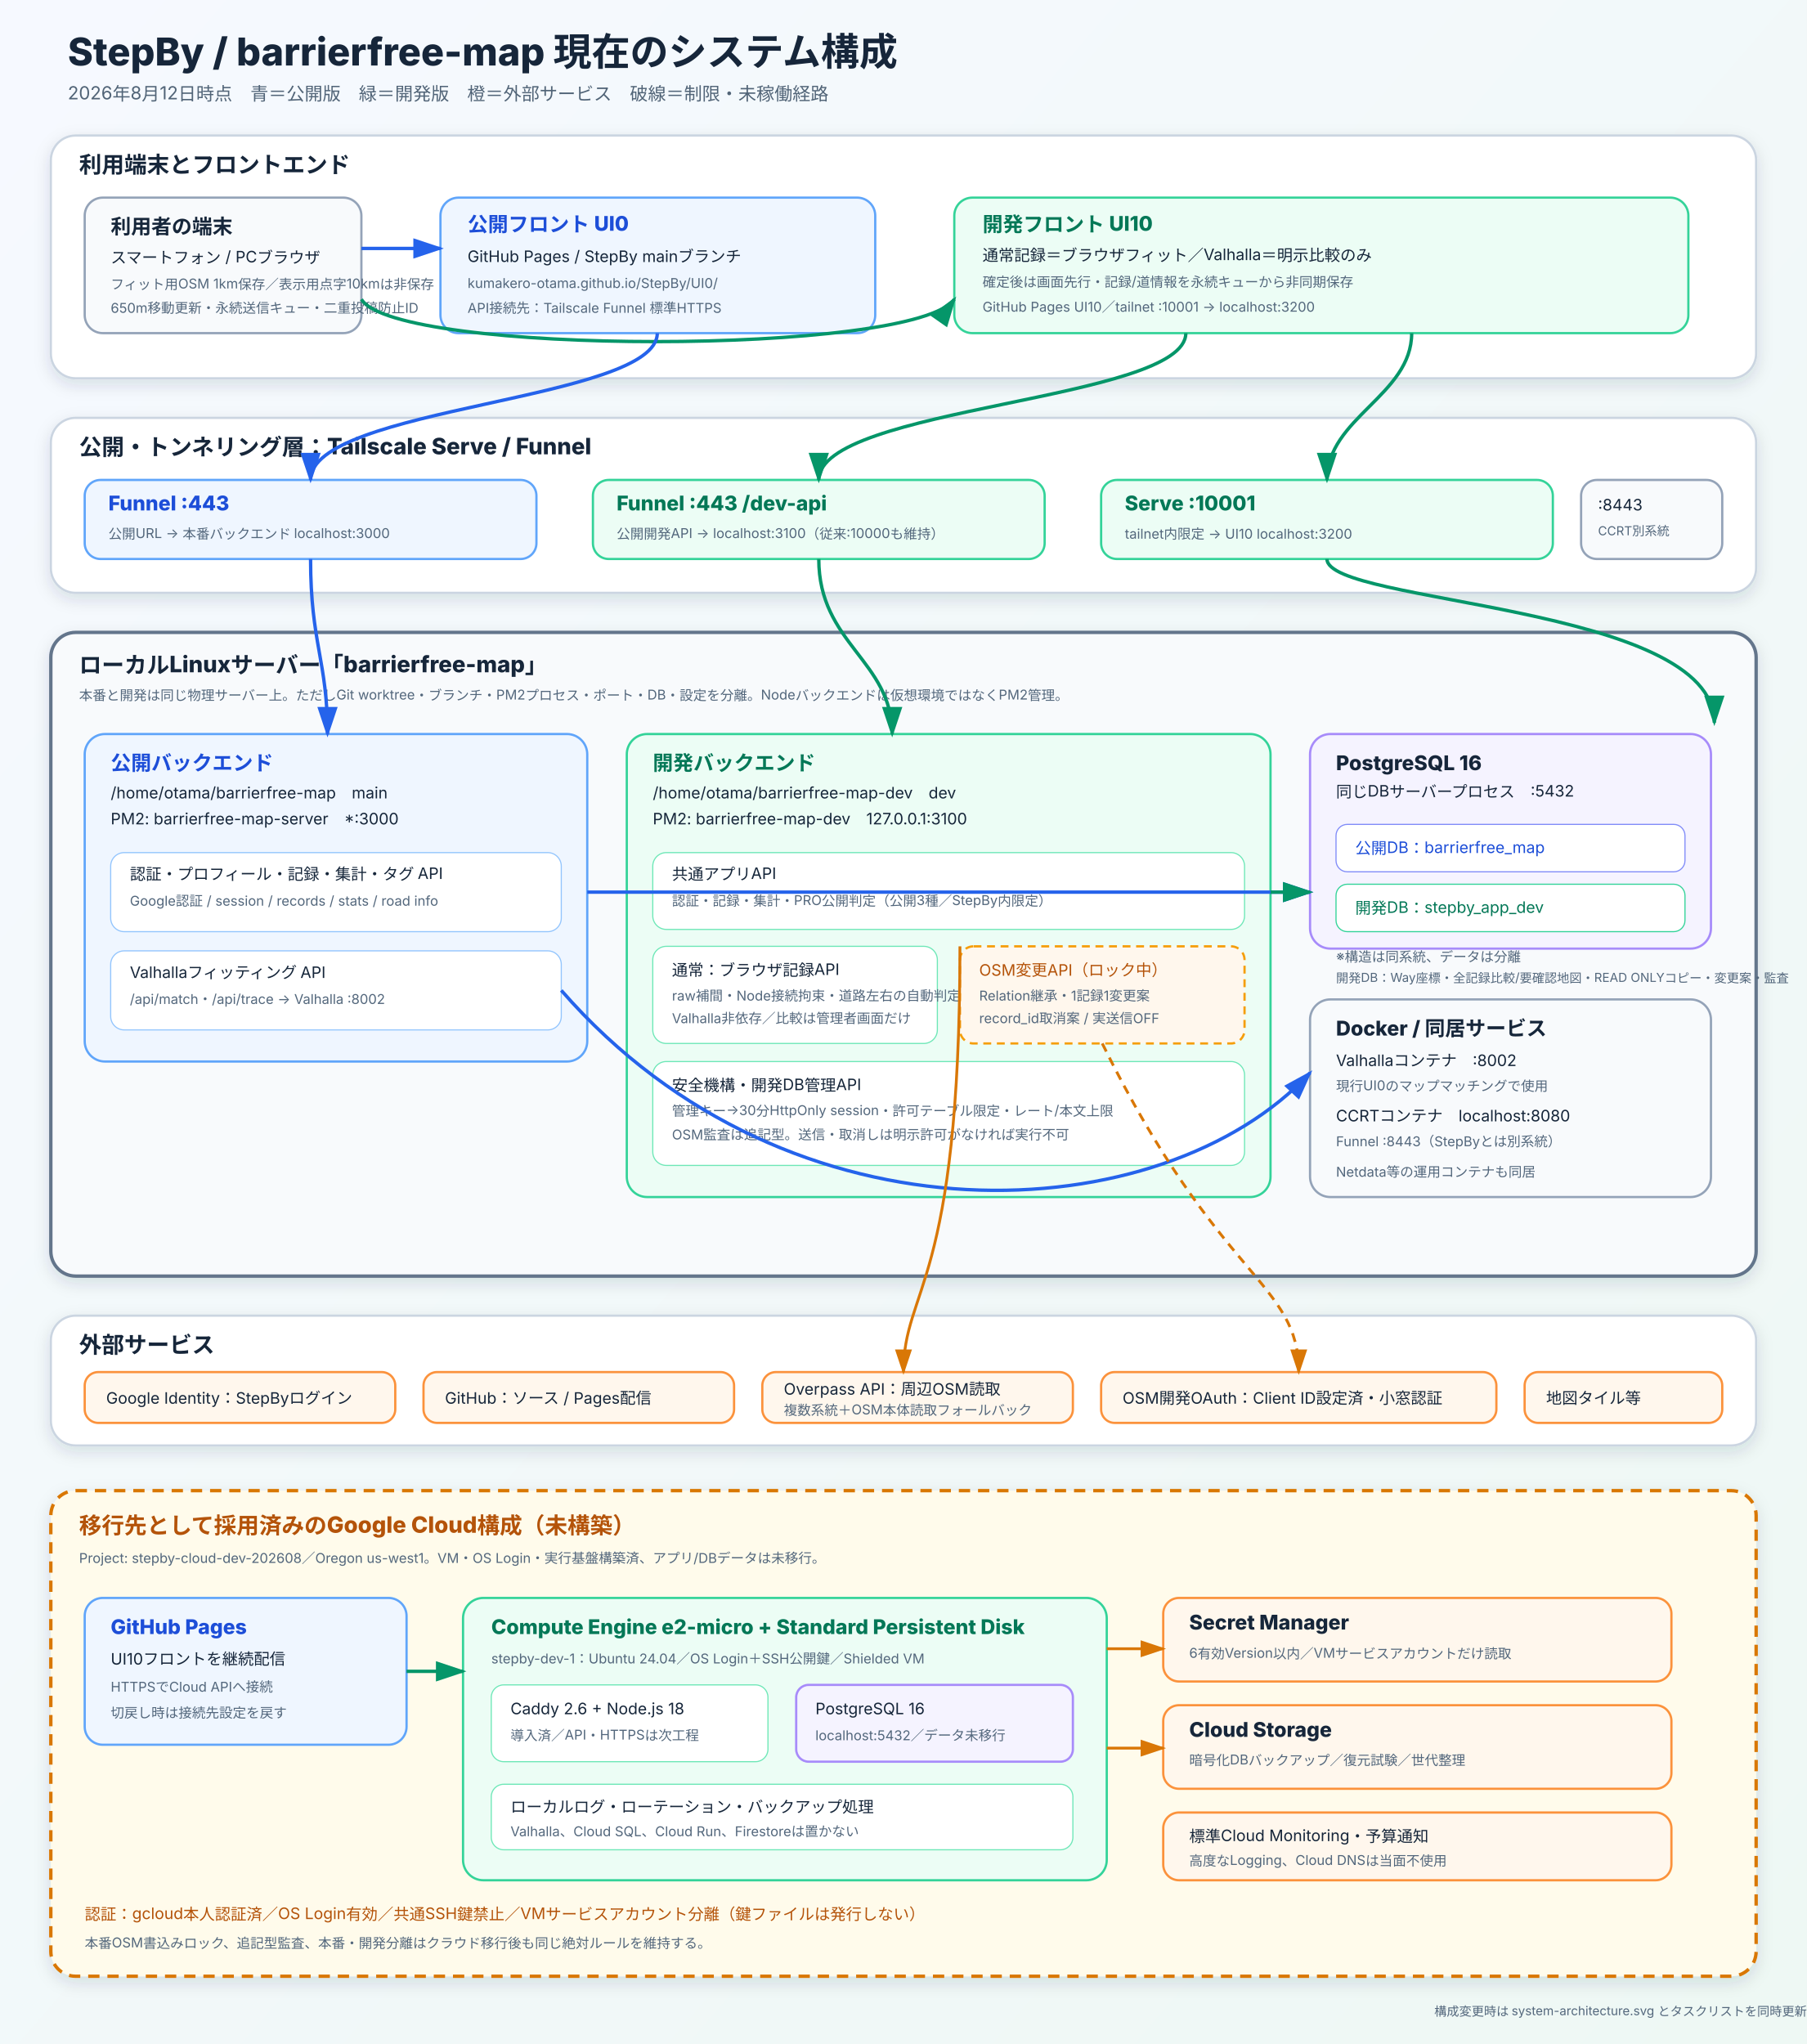
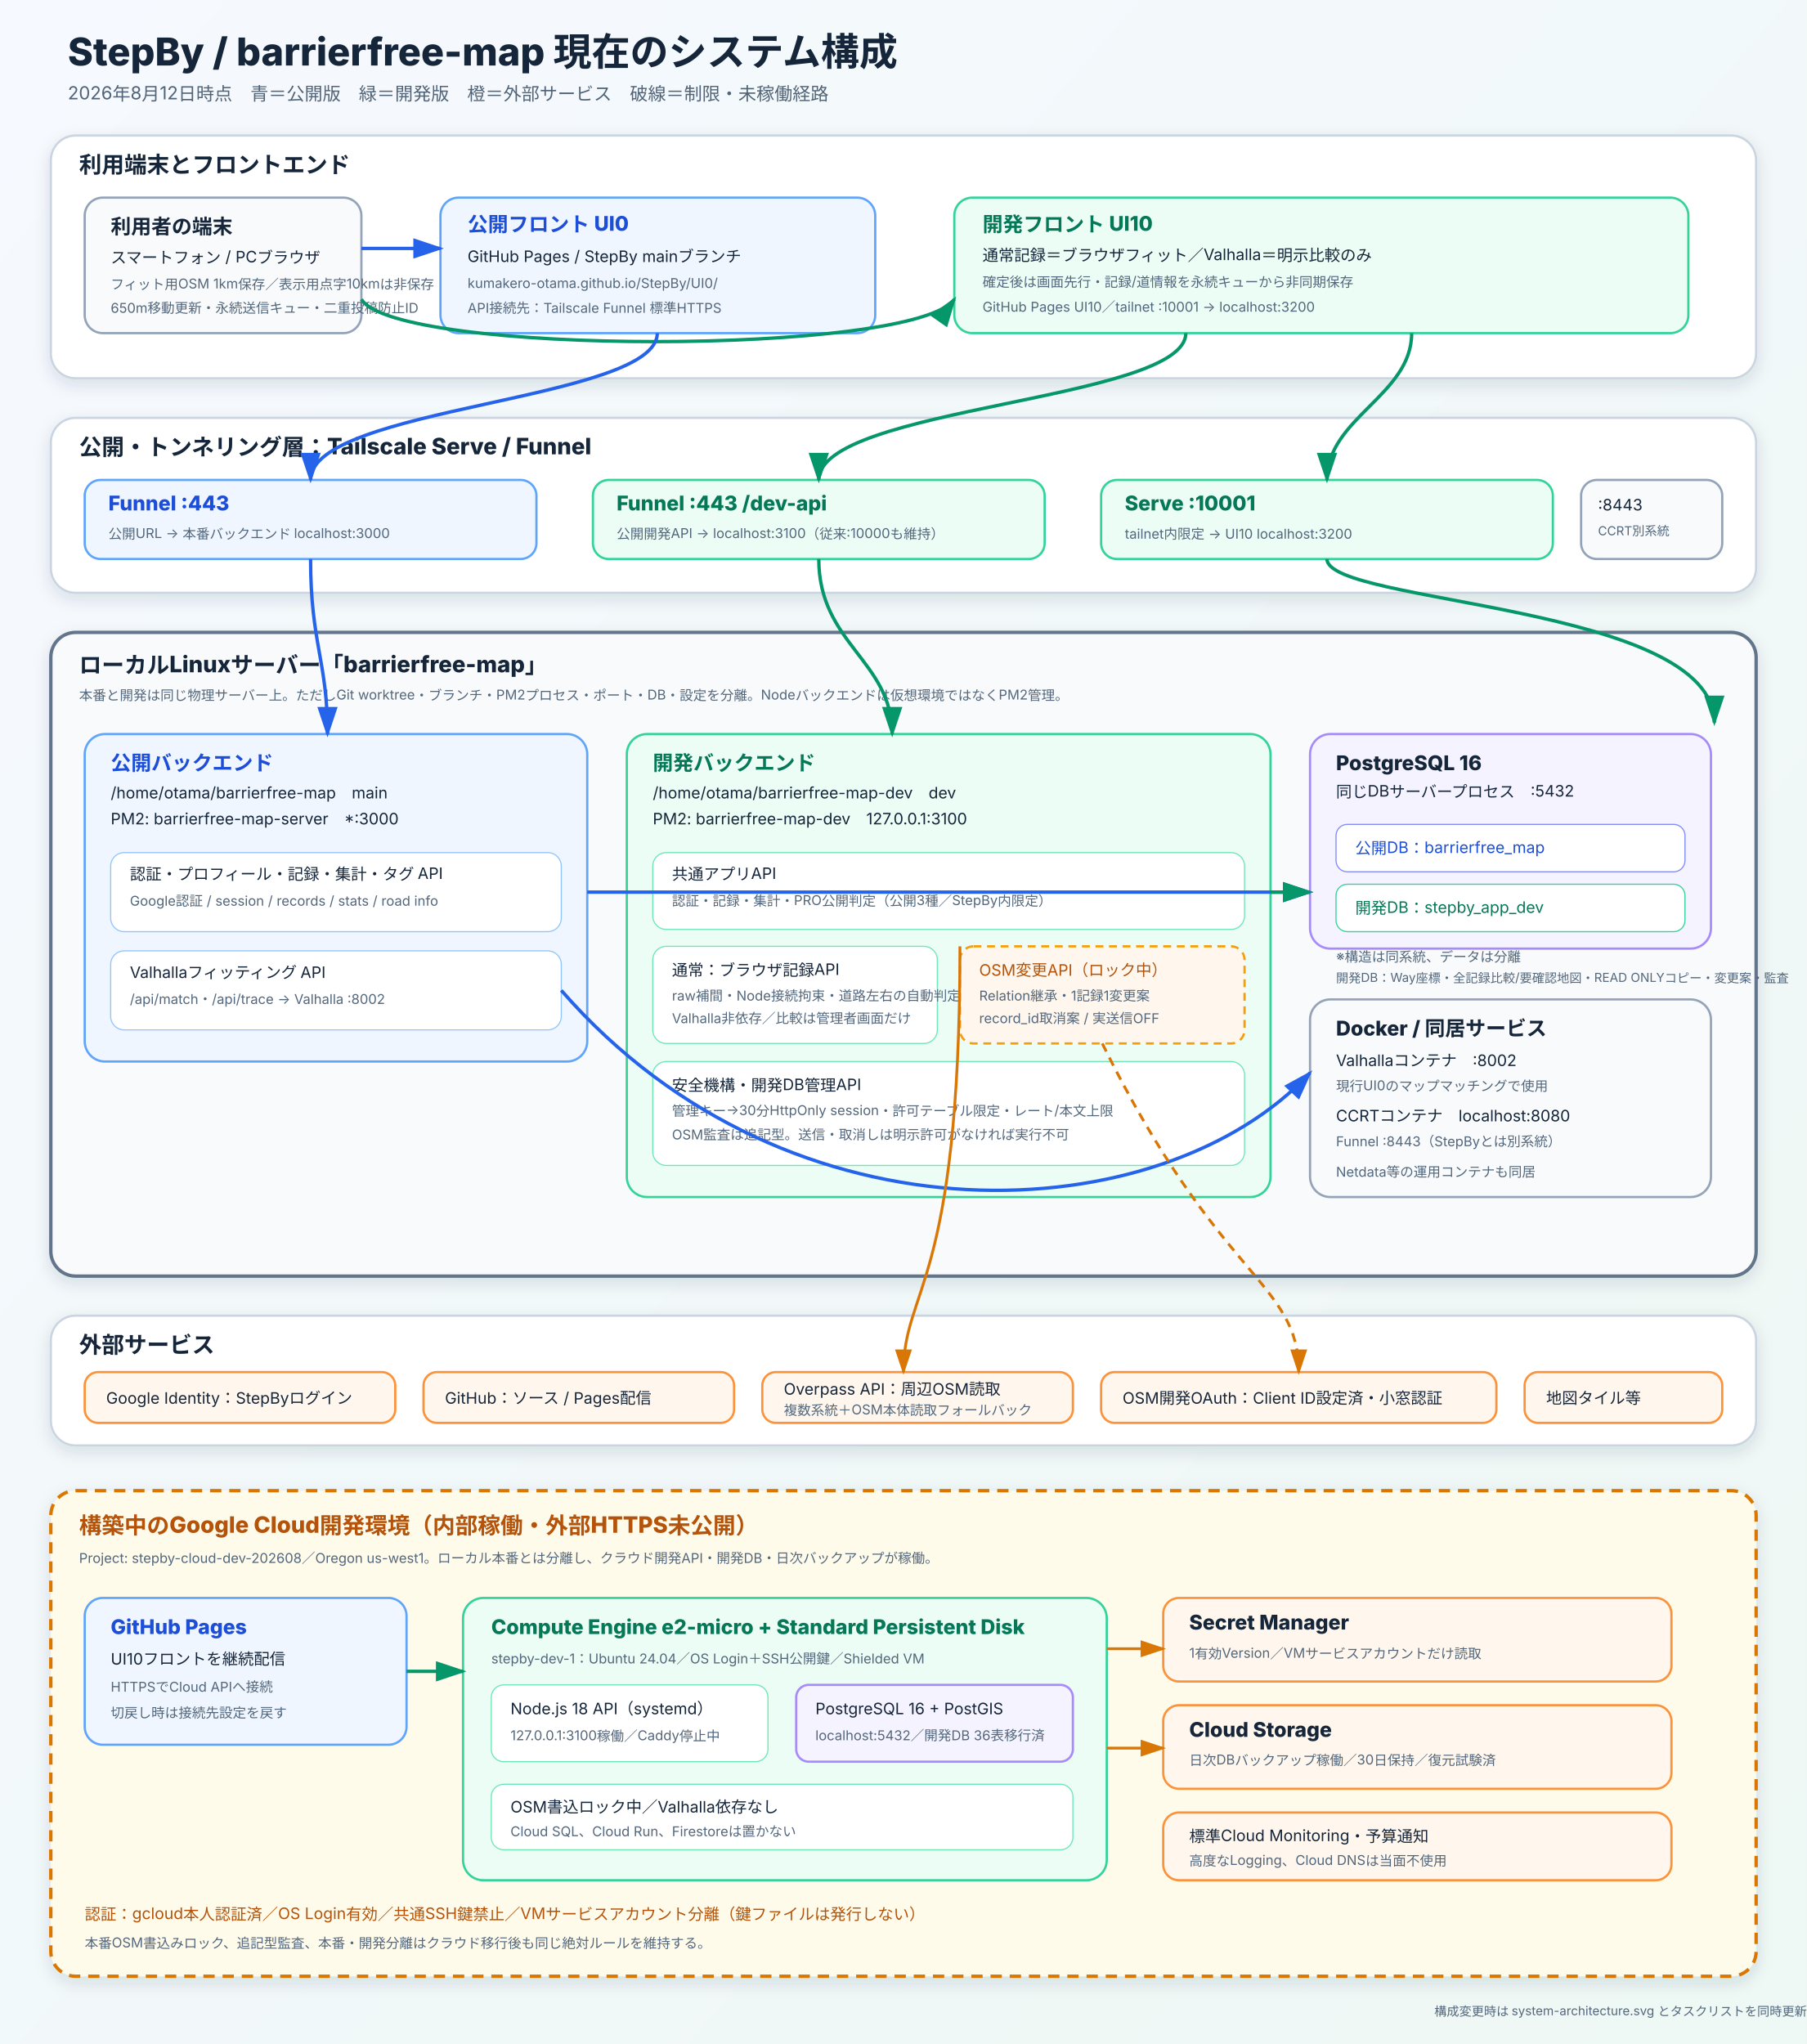
<svg xmlns="http://www.w3.org/2000/svg" width="1600" height="1810" viewBox="0 0 1600 1810" role="img" aria-labelledby="title desc">
  <defs>
    <linearGradient id="bg" x1="0" y1="0" x2="1" y2="1">
      <stop stop-color="#f6f9ff" />
      <stop offset="1" stop-color="#eef8f4" />
    </linearGradient>
    <filter id="shadow" x="-20%" y="-20%" width="140%" height="140%">
      <feDropShadow dx="0" dy="5" stdDeviation="7" flood-color="#19324d" flood-opacity=".13" />
    </filter>
    <marker id="arrowBlue" markerWidth="10" markerHeight="10" refX="8" refY="3" orient="auto">
      <path d="M0,0 L0,6 L9,3 z" fill="#2563eb" />
    </marker>
    <marker id="arrowGreen" markerWidth="10" markerHeight="10" refX="8" refY="3" orient="auto">
      <path d="M0,0 L0,6 L9,3 z" fill="#059669" />
    </marker>
    <marker id="arrowOrange" markerWidth="10" markerHeight="10" refX="8" refY="3" orient="auto">
      <path d="M0,0 L0,6 L9,3 z" fill="#d97706" />
    </marker>
    <marker id="arrowGray" markerWidth="10" markerHeight="10" refX="8" refY="3" orient="auto">
      <path d="M0,0 L0,6 L9,3 z" fill="#64748b" />
    </marker>
    <style>
      text{font-family:-apple-system,BlinkMacSystemFont,"Segoe UI","Noto Sans JP",sans-serif;fill:#16263a}
      .title{font-size:34px;font-weight:800}.subtitle{font-size:16px;fill:#516477}.section{font-size:20px;font-weight:800}.boxTitle{font-size:18px;font-weight:800}.body{font-size:14px}.small{font-size:12px;fill:#53677c}.tiny{font-size:11px;fill:#53677c}.white{fill:#fff}.prodText{fill:#1d4ed8}.devText{fill:#047857}.warnText{fill:#b45309}.muted{fill:#64748b}
      .outer{fill:#fff;stroke:#cbd5e1;stroke-width:2}.prod{fill:#eff6ff;stroke:#60a5fa;stroke-width:2}.dev{fill:#ecfdf5;stroke:#34d399;stroke-width:2}.db{fill:#f5f3ff;stroke:#a78bfa;stroke-width:2}.external{fill:#fff7ed;stroke:#fb923c;stroke-width:2}.infra{fill:#f8fafc;stroke:#94a3b8;stroke-width:2}.locked{fill:#fff7ed;stroke:#f59e0b;stroke-width:2;stroke-dasharray:7 5}.lineProd{fill:none;stroke:#2563eb;stroke-width:3;marker-end:url(#arrowBlue)}.lineDev{fill:none;stroke:#059669;stroke-width:3;marker-end:url(#arrowGreen)}.lineExt{fill:none;stroke:#d97706;stroke-width:2.5;marker-end:url(#arrowOrange)}.lineGray{fill:none;stroke:#64748b;stroke-width:2.5;marker-end:url(#arrowGray)}.dash{stroke-dasharray:8 6}.pill{rx:12;ry:12}
    </style>
  </defs>
  <rect width="1600" height="1810" fill="url(#bg)" />
  <text x="60" y="58" class="title">StepBy / barrierfree-map 現在のシステム構成</text>
  <text x="60" y="88" class="subtitle">2026年8月12日時点　青＝公開版　緑＝開発版　橙＝外部サービス　破線＝制限・未稼働経路</text>
  <rect x="45" y="120" width="1510" height="215" rx="22" class="outer" filter="url(#shadow)" />
  <text x="70" y="153" class="section">利用端末とフロントエンド</text>
  <rect x="75" y="175" width="245" height="120" rx="16" class="infra" />
  <text x="98" y="207" class="boxTitle">利用者の端末</text>
  <text x="98" y="233" class="body">スマートフォン / PCブラウザ</text>
  <text x="98" y="256" class="small">フィット用OSM 1km保存／表示用点字10kmは非保存</text>
  <text x="98" y="277" class="small">650m移動更新・永続送信キュー・二重投稿防止ID</text>
  <rect x="390" y="175" width="385" height="120" rx="16" class="prod" />
  <text x="414" y="205" class="boxTitle prodText">公開フロント UI0</text>
  <text x="414" y="232" class="body">GitHub Pages / StepBy mainブランチ</text>
  <text x="414" y="255" class="small">kumakero-otama.github.io/StepBy/UI0/</text>
  <text x="414" y="277" class="small">API接続先：Tailscale Funnel 標準HTTPS</text>
  <rect x="845" y="175" width="650" height="120" rx="16" class="dev" />
  <text x="870" y="205" class="boxTitle devText">開発フロント UI10</text>
  <text x="870" y="231" class="body">通常記録＝ブラウザフィット／Valhalla＝明示比較のみ</text>
  <text x="870" y="254" class="small">確定後は画面先行・記録/道情報を永続キューから非同期保存</text>
  <text x="870" y="276" class="small">GitHub Pages UI10／tailnet :10001 → localhost:3200</text>
  <path d="M320 220 H390" class="lineProd" />
  <path d="M320 265 C350 315 810 315 845 265" class="lineDev" />
  <rect x="45" y="370" width="1510" height="155" rx="22" class="outer" filter="url(#shadow)" />
  <text x="70" y="403" class="section">公開・トンネリング層：Tailscale Serve / Funnel</text>
  <rect x="75" y="425" width="400" height="70" rx="14" class="prod" />
  <text x="96" y="452" class="boxTitle prodText">Funnel :443</text>
  <text x="96" y="477" class="small">公開URL → 本番バックエンド localhost:3000</text>
  <rect x="525" y="425" width="400" height="70" rx="14" class="dev" />
  <text x="546" y="452" class="boxTitle devText">Funnel :443 /dev-api</text>
  <text x="546" y="477" class="small">公開開発API → localhost:3100（従来:10000も維持）</text>
  <rect x="975" y="425" width="400" height="70" rx="14" class="dev" />
  <text x="996" y="452" class="boxTitle devText">Serve :10001</text>
  <text x="996" y="477" class="small">tailnet内限定 → UI10 localhost:3200</text>
  <rect x="1400" y="425" width="125" height="70" rx="14" class="infra" />
  <text x="1415" y="452" class="body">:8443</text>
  <text x="1415" y="474" class="tiny">CCRT別系統</text>
  <rect x="45" y="560" width="1510" height="570" rx="22" fill="#f8fafc" stroke="#64748b" stroke-width="3" filter="url(#shadow)" />
  <text x="70" y="596" class="section">ローカルLinuxサーバー「barrierfree-map」</text>
  <text x="70" y="620" class="small">本番と開発は同じ物理サーバー上。ただしGit worktree・ブランチ・PM2プロセス・ポート・DB・設定を分離。Nodeバックエンドは仮想環境ではなくPM2管理。</text>
  <rect x="75" y="650" width="445" height="290" rx="18" class="prod" />
  <text x="98" y="682" class="boxTitle prodText">公開バックエンド</text>
  <text x="98" y="707" class="body">/home/otama/barrierfree-map　main</text>
  <text x="98" y="730" class="body">PM2: barrierfree-map-server　*:3000</text>
  <rect x="98" y="755" width="399" height="70" rx="12" fill="#fff" stroke="#93c5fd" />
  <text x="115" y="779" class="body">認証・プロフィール・記録・集計・タグ API</text>
  <text x="115" y="802" class="small">Google認証 / session / records / stats / road info</text>
  <rect x="98" y="842" width="399" height="70" rx="12" fill="#fff" stroke="#93c5fd" />
  <text x="115" y="866" class="body">Valhallaフィッティング API</text>
  <text x="115" y="889" class="small">/api/match・/api/trace → Valhalla :8002</text>
  <rect x="555" y="650" width="570" height="410" rx="18" class="dev" />
  <text x="578" y="682" class="boxTitle devText">開発バックエンド</text>
  <text x="578" y="707" class="body">/home/otama/barrierfree-map-dev　dev</text>
  <text x="578" y="730" class="body">PM2: barrierfree-map-dev　127.0.0.1:3100</text>
  <rect x="578" y="755" width="524" height="68" rx="12" fill="#fff" stroke="#6ee7b7" />
  <text x="595" y="779" class="body">共通アプリAPI</text>
  <text x="595" y="802" class="small">認証・記録・集計・PRO公開判定（公開3種／StepBy内限定）</text>
  <rect x="578" y="838" width="252" height="86" rx="12" fill="#fff" stroke="#6ee7b7" />
  <text x="595" y="864" class="body">通常：ブラウザ記録API</text>
  <text x="595" y="886" class="small">raw補間・Node接続拘束・道路左右の自動判定</text>
  <text x="595" y="906" class="small">Valhalla非依存／比較は管理者画面だけ</text>
  <rect x="850" y="838" width="252" height="86" rx="12" class="locked" />
  <text x="867" y="864" class="body warnText">OSM変更API（ロック中）</text>
  <text x="867" y="886" class="small">Relation継承・1記録1変更案</text>
  <text x="867" y="906" class="small">record_id取消案 / 実送信OFF</text>
  <rect x="578" y="940" width="524" height="92" rx="12" fill="#fff" stroke="#6ee7b7" />
  <text x="595" y="966" class="body">安全機構・開発DB管理API</text>
  <text x="595" y="988" class="small">管理キー→30分HttpOnly session・許可テーブル限定・レート/本文上限</text>
  <text x="595" y="1009" class="small">OSM監査は追記型。送信・取消しは明示許可がなければ実行不可</text>
  <rect x="1160" y="650" width="355" height="190" rx="18" class="db" />
  <text x="1183" y="682" class="boxTitle">PostgreSQL 16</text>
  <text x="1183" y="706" class="body">同じDBサーバープロセス　:5432</text>
  <rect x="1183" y="730" width="309" height="42" rx="10" fill="#fff" stroke="#818cf8" />
  <text x="1200" y="756" class="body prodText">公開DB：barrierfree_map</text>
  <rect x="1183" y="783" width="309" height="42" rx="10" fill="#fff" stroke="#34d399" />
  <text x="1200" y="809" class="body devText">開発DB：stepby_app_dev</text>
  <text x="1183" y="851" class="small">※構造は同系統、データは分離</text>
  <text x="1183" y="870" class="tiny">開発DB：Way座標・全記録比較/要確認地図・READ ONLYコピー・変更案・監査</text>
  <rect x="1160" y="885" width="355" height="175" rx="18" class="infra" />
  <text x="1183" y="917" class="boxTitle">Docker / 同居サービス</text>
  <text x="1183" y="944" class="body">Valhallaコンテナ　:8002</text>
  <text x="1183" y="966" class="small">現行UI0のマップマッチングで使用</text>
  <text x="1183" y="993" class="body">CCRTコンテナ　localhost:8080</text>
  <text x="1183" y="1015" class="small">Funnel :8443（StepByとは別系統）</text>
  <text x="1183" y="1042" class="small">Netdata等の運用コンテナも同居</text>
  <path d="M520 790 H1160" class="lineProd" />
  <path d="M1125 790 H1160" class="lineDev" />
  <path d="M497 877 C700 1110 1030 1090 1160 950" class="lineProd" />
  <rect x="45" y="1165" width="1510" height="115" rx="22" class="outer" filter="url(#shadow)" />
  <text x="70" y="1198" class="section">外部サービス</text>
  <rect x="75" y="1215" width="275" height="45" rx="12" class="external" />
  <text x="94" y="1243" class="body">Google Identity：StepByログイン</text>
  <rect x="375" y="1215" width="275" height="45" rx="12" class="external" />
  <text x="394" y="1243" class="body">GitHub：ソース / Pages配信</text>
  <rect x="675" y="1215" width="275" height="45" rx="12" class="external" />
  <text x="694" y="1235" class="body">Overpass API：周辺OSM読取</text>
  <text x="694" y="1253" class="small">複数系統＋OSM本体読取フォールバック</text>
  <rect x="975" y="1215" width="350" height="45" rx="12" class="external" />
  <text x="994" y="1243" class="body">OSM開発OAuth：Client ID設定済・小窓認証</text>
  <rect x="1350" y="1215" width="175" height="45" rx="12" class="external" />
  <text x="1369" y="1243" class="body">地図タイル等</text>
  <path d="M850 838 C850 1140 800 1140 800 1215" class="lineExt" />
  <path d="M976 924 C1080 1135 1150 1135 1150 1215" class="lineExt dash" />
  <path d="M582 295 C582 355 275 360 275 425" class="lineProd" />
  <path d="M1050 295 C1050 355 725 360 725 425" class="lineDev" />
  <path d="M1250 295 C1250 350 1175 370 1175 425" class="lineDev" />
  <path d="M275 495 C275 570 290 585 290 650" class="lineProd" />
  <path d="M725 495 C725 570 790 585 790 650" class="lineDev" />
  <path d="M1175 495 C1175 535 1518 535 1518 640" class="lineDev" />
  <rect x="45" y="1320" width="1510" height="430" rx="22" fill="#fffbeb" stroke="#d97706" stroke-width="3" stroke-dasharray="10 7" filter="url(#shadow)" />
-   <text x="70" y="1358" class="section warnText">移行先として採用済みのGoogle Cloud構成（未構築）</text>
-   <text x="70" y="1384" class="small">Project: stepby-cloud-dev-202608／Oregon us-west1。VM・OS Login・実行基盤構築済、アプリ/DBデータは未移行。</text>
+   <text x="70" y="1358" class="section warnText">構築中のGoogle Cloud開発環境（内部稼働・外部HTTPS未公開）</text>
+   <text x="70" y="1384" class="small">Project: stepby-cloud-dev-202608／Oregon us-west1。ローカル本番とは分離し、クラウド開発API・開発DB・日次バックアップが稼働。</text>
  <rect x="75" y="1415" width="285" height="130" rx="16" class="prod" />
  <text x="98" y="1447" class="boxTitle prodText">GitHub Pages</text>
  <text x="98" y="1474" class="body">UI10フロントを継続配信</text>
  <text x="98" y="1498" class="small">HTTPSでCloud APIへ接続</text>
  <text x="98" y="1521" class="small">切戻し時は接続先設定を戻す</text>
  <rect x="410" y="1415" width="570" height="250" rx="18" class="dev" />
  <text x="435" y="1447" class="boxTitle devText">Compute Engine e2-micro + Standard Persistent Disk</text>
  <text x="435" y="1473" class="small">stepby-dev-1：Ubuntu 24.04／OS Login＋SSH公開鍵／Shielded VM</text>
  <rect x="435" y="1492" width="245" height="68" rx="11" fill="#fff" stroke="#6ee7b7" />
-   <text x="452" y="1518" class="body">Caddy 2.6 + Node.js 18</text>
-   <text x="452" y="1541" class="small">導入済／API・HTTPSは次工程</text>
+   <text x="452" y="1518" class="body">Node.js 18 API（systemd）</text>
+   <text x="452" y="1541" class="small">127.0.0.1:3100稼働／Caddy停止中</text>
  <rect x="705" y="1492" width="245" height="68" rx="11" class="db" />
-   <text x="722" y="1518" class="body">PostgreSQL 16</text>
-   <text x="722" y="1541" class="small">localhost:5432／データ未移行</text>
+   <text x="722" y="1518" class="body">PostgreSQL 16 + PostGIS</text>
+   <text x="722" y="1541" class="small">localhost:5432／開発DB 36表移行済</text>
  <rect x="435" y="1580" width="515" height="58" rx="11" fill="#fff" stroke="#6ee7b7" />
-   <text x="452" y="1605" class="body">ローカルログ・ローテーション・バックアップ処理</text>
-   <text x="452" y="1626" class="small">Valhalla、Cloud SQL、Cloud Run、Firestoreは置かない</text>
+   <text x="452" y="1605" class="body">OSM書込ロック中／Valhalla依存なし</text>
+   <text x="452" y="1626" class="small">Cloud SQL、Cloud Run、Firestoreは置かない</text>
  <rect x="1030" y="1415" width="450" height="74" rx="14" class="external" />
  <text x="1053" y="1443" class="boxTitle">Secret Manager</text>
-   <text x="1053" y="1468" class="small">6有効Version以内／VMサービスアカウントだけ読取</text>
+   <text x="1053" y="1468" class="small">1有効Version／VMサービスアカウントだけ読取</text>
  <rect x="1030" y="1510" width="450" height="74" rx="14" class="external" />
  <text x="1053" y="1538" class="boxTitle">Cloud Storage</text>
-   <text x="1053" y="1563" class="small">暗号化DBバックアップ／復元試験／世代整理</text>
+   <text x="1053" y="1563" class="small">日次DBバックアップ稼働／30日保持／復元試験済</text>
  <rect x="1030" y="1605" width="450" height="60" rx="14" class="external" />
  <text x="1053" y="1631" class="body">標準Cloud Monitoring・予算通知</text>
  <text x="1053" y="1652" class="small">高度なLogging、Cloud DNSは当面不使用</text>
  <path d="M360 1480 H410" class="lineDev" />
  <path d="M980 1460 H1030" class="lineExt" />
  <path d="M980 1548 H1030" class="lineExt" />
  <text x="75" y="1700" class="body warnText">認証：gcloud本人認証済／OS Login有効／共通SSH鍵禁止／VMサービスアカウント分離（鍵ファイルは発行しない）</text>
  <text x="75" y="1725" class="small">本番OSM書込みロック、追記型監査、本番・開発分離はクラウド移行後も同じ絶対ルールを維持する。</text>
  <text x="1270" y="1785" class="tiny">構成変更時は system-architecture.svg とタスクリストを同時更新する</text>
</svg>
